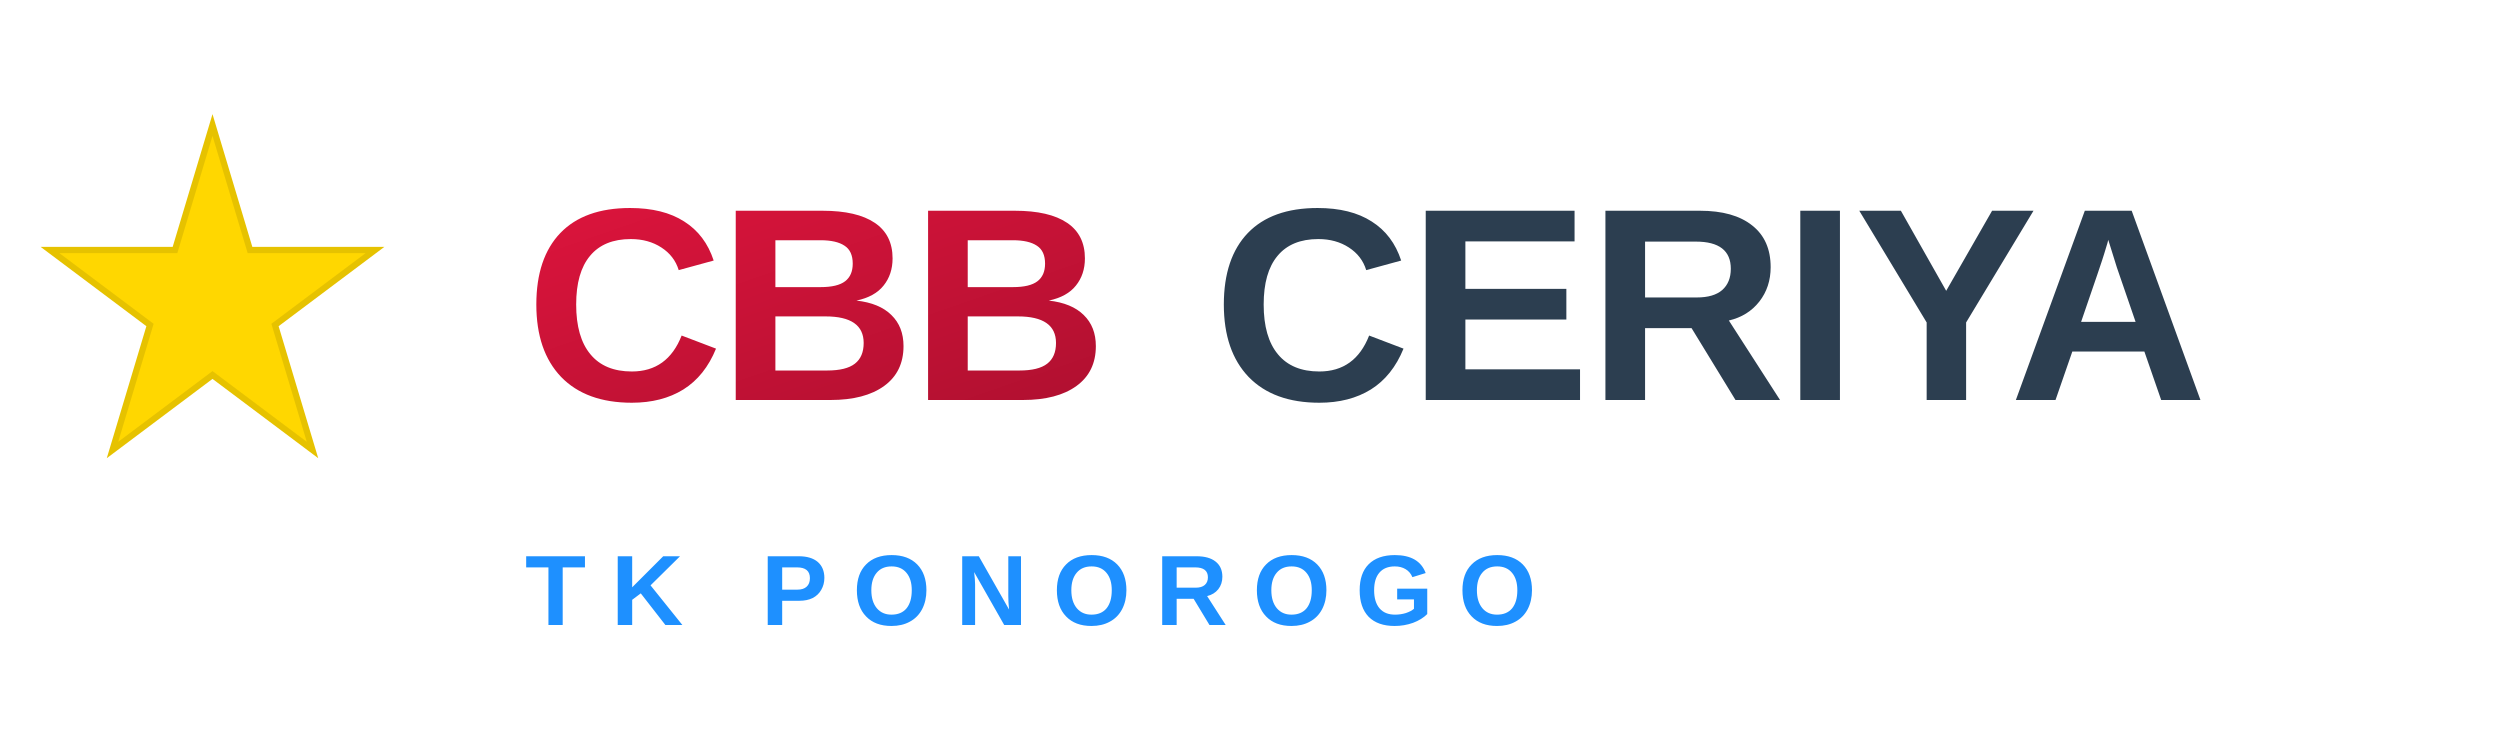
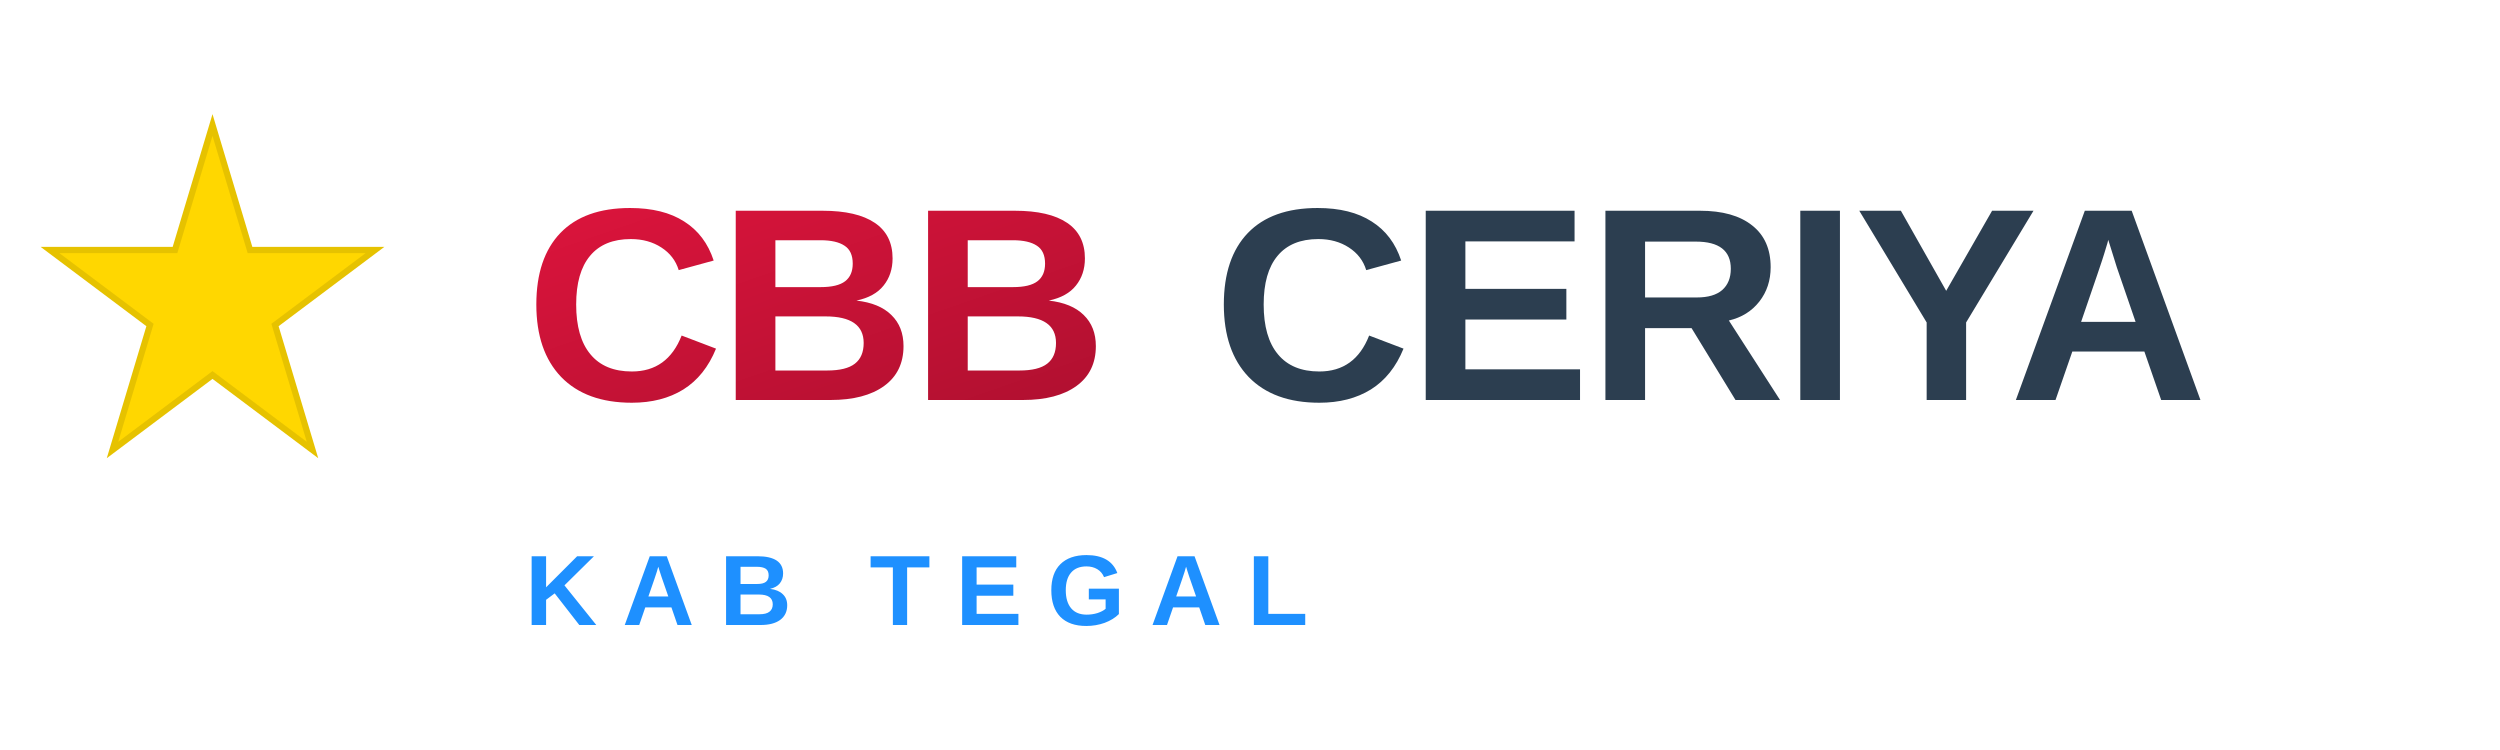
<svg xmlns="http://www.w3.org/2000/svg" viewBox="0 0 200 60">
  <defs>
    <linearGradient id="primaryGrad" x1="0%" y1="0%" x2="100%" y2="100%">
      <stop offset="0%" stop-color="#DC143C" />
      <stop offset="100%" stop-color="#B01030" />
    </linearGradient>
  </defs>
  <g transform="translate(2, 5)">
    <polygon points="15,5 18,15 28,15 20,21 23,31 15,25 7,31 10,21 2,15 12,15" fill="#FFD700" stroke="#E6C200" stroke-width="0.5" />
  </g>
  <text x="42" y="32" font-family="Arial, Helvetica, sans-serif" font-size="22" font-weight="800" fill="url(#primaryGrad)" letter-spacing="-0.5">CBB</text>
  <text x="97" y="32" font-family="Arial, Helvetica, sans-serif" font-size="22" font-weight="600" fill="#2C3E50" letter-spacing="-0.3">CERIYA</text>
-   <text x="42" y="50" font-family="Arial, Helvetica, sans-serif" font-size="8" font-weight="700" fill="#1E90FF" letter-spacing="2">TK PONOROGO</text>
+   <text x="42" y="50" font-family="Arial, Helvetica, sans-serif" font-size="8" font-weight="700" fill="#1E90FF" letter-spacing="2">KAB TEGAL</text>
</svg>
